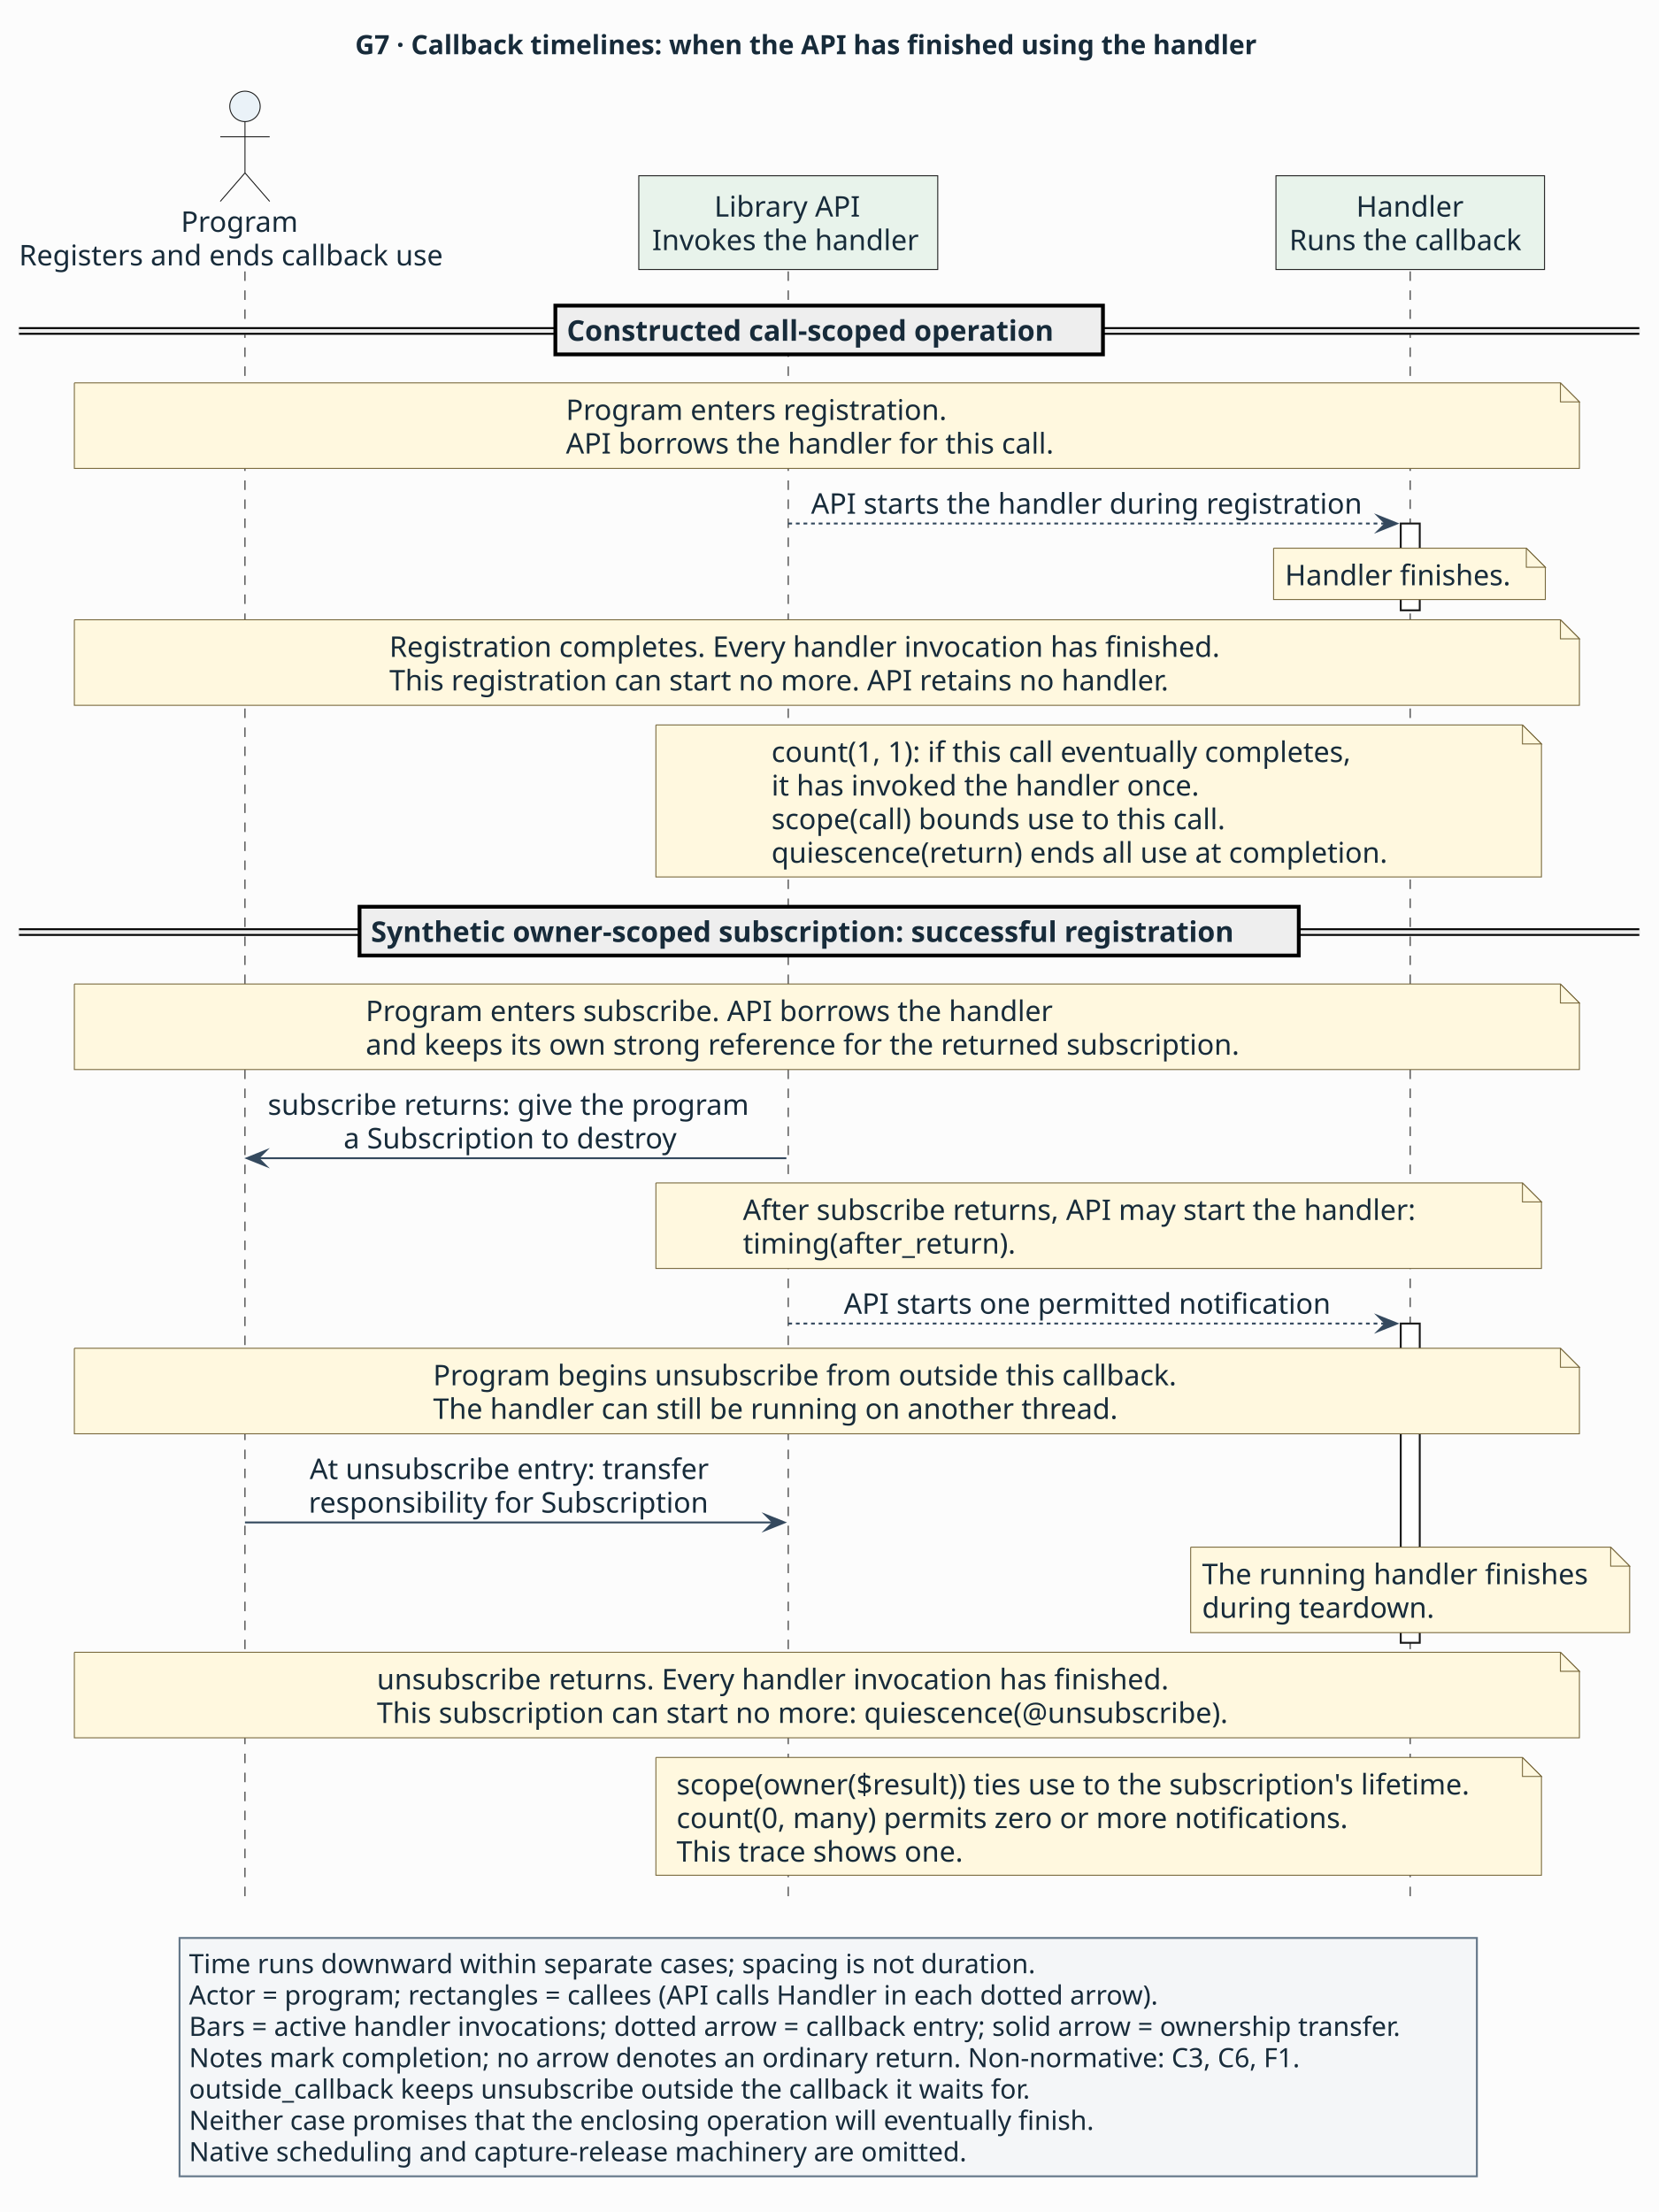
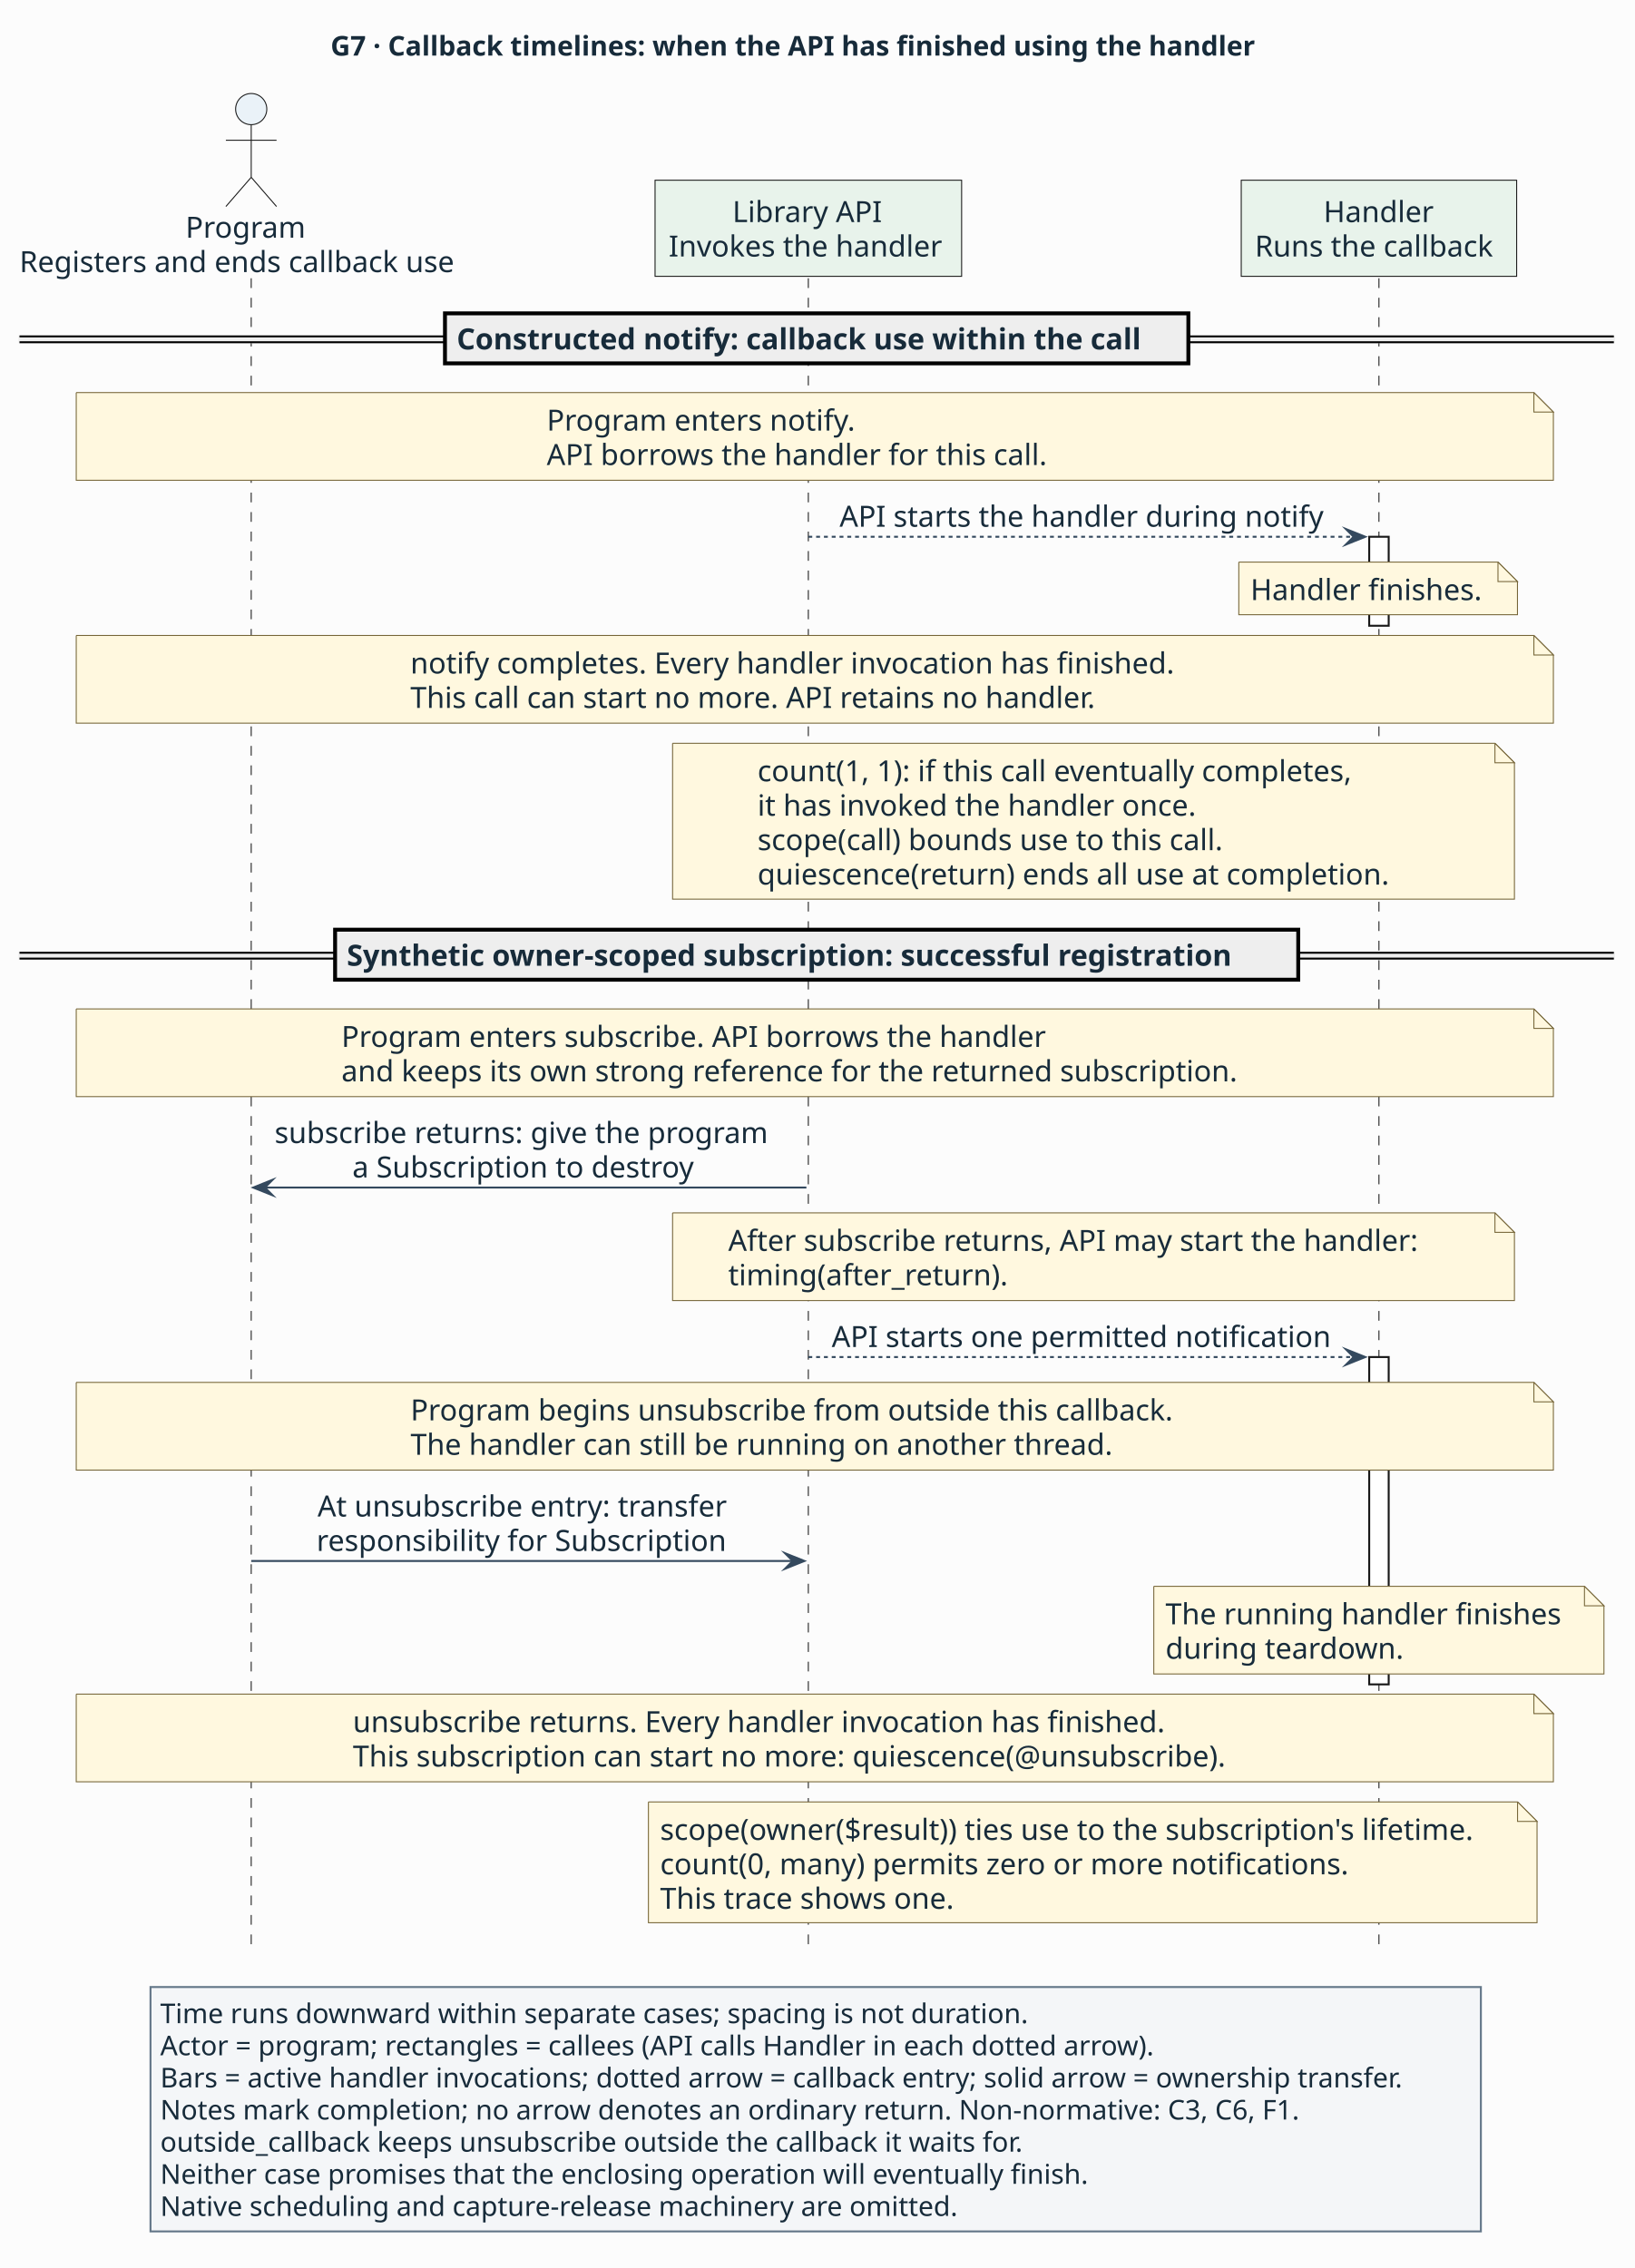
- <svg xmlns="http://www.w3.org/2000/svg" version="1.1" data-diagram-type="SEQUENCE" style="width:873px;height:1164px;background:#FCFCFC;" width="873px" height="1164px" viewBox="0 0 873 1164" zoomAndPan="magnify" preserveAspectRatio="none" contentStyleType="text/css">
+ <svg xmlns="http://www.w3.org/2000/svg" version="1.1" data-diagram-type="SEQUENCE" style="width:839px;height:1164px;background:#FCFCFC;" width="839px" height="1164px" viewBox="0 0 839 1164" zoomAndPan="magnify" preserveAspectRatio="none" contentStyleType="text/css">
  <defs />
  <g font-family="sans-serif" lengthAdjust="spacing">
-     <rect x="0" y="0" width="873" height="1164" fill="#FCFCFC" style="stroke:none;" />
+     <rect x="0" y="0" width="839" height="1164" fill="#FCFCFC" style="stroke:none;" />
    <g class="title" data-source-line="2">
-       <text x="186.882" y="28.535" fill="#172B3A" font-size="14" textLength="497.875" font-weight="700">G7 · Callback timelines: when the API has finished using the handler</text>
+       <text x="169.641" y="28.535" fill="#172B3A" font-size="14" textLength="497.875" font-weight="700">G7 · Callback timelines: when the API has finished using the handler</text>
    </g>
    <g>
      <rect x="125.413" y="142.82" width="8" height="859.98" fill="#000" fill-opacity="0" />
      <line x1="128.913" y1="142.82" x2="128.913" y2="1002.801" style="stroke:#181818;stroke-width:0.5;stroke-dasharray:5,5;" />
    </g>
    <g>
      <rect x="411.305" y="142.82" width="8" height="859.98" fill="#000" fill-opacity="0" />
      <line x1="414.805" y1="142.82" x2="414.805" y2="1002.801" style="stroke:#181818;stroke-width:0.5;stroke-dasharray:5,5;" />
    </g>
    <g>
-       <rect x="738.599" y="142.82" width="8" height="859.98" fill="#000" fill-opacity="0" />
-       <line x1="742.099" y1="142.82" x2="742.099" y2="1002.801" style="stroke:#181818;stroke-width:0.5;stroke-dasharray:5,5;" />
+       <rect x="704.116" y="142.82" width="8" height="859.98" fill="#000" fill-opacity="0" />
+       <line x1="707.616" y1="142.82" x2="707.616" y2="1002.801" style="stroke:#181818;stroke-width:0.5;stroke-dasharray:5,5;" />
    </g>
    <g>
-       <rect x="737.099" y="275.484" width="10" height="45.666" fill="#FFF" style="stroke:#181818;stroke-width:1;" />
+       <rect x="702.616" y="275.484" width="10" height="45.666" fill="#FFF" style="stroke:#181818;stroke-width:1;" />
    </g>
    <g>
-       <rect x="737.099" y="696.475" width="10" height="167.996" fill="#FFF" style="stroke:#181818;stroke-width:1;" />
+       <rect x="702.616" y="696.475" width="10" height="167.996" fill="#FFF" style="stroke:#181818;stroke-width:1;" />
    </g>
    <text x="95.203" y="121.99" fill="#172B3A" font-size="15" textLength="61.421">Program</text>
    <text x="10" y="139.656" fill="#172B3A" font-size="15" textLength="231.826">Registers and ends callback use</text>
    <ellipse cx="128.913" cy="55.988" rx="8" ry="8" fill="#EAF2F8" style="stroke:#181818;stroke-width:0.5;" />
    <path d="M128.913,63.988 L128.913,90.988 M115.913,71.988 L141.913,71.988 M128.913,90.988 L115.913,105.988 M128.913,90.988 L141.913,105.988" style="stroke:#181818;stroke-width:0.5;" fill="none" />
    <rect x="336.145" y="92.488" width="157.32" height="49.332" fill="#E8F3EB" style="stroke:#181818;stroke-width:0.5;" />
    <text x="375.866" y="113.99" fill="#172B3A" font-size="15" textLength="77.878">Library API</text>
    <text x="343.145" y="131.656" fill="#172B3A" font-size="15" textLength="143.32">Invokes the handler</text>
-     <rect x="671.433" y="92.488" width="141.332" height="49.332" fill="#E8F3EB" style="stroke:#181818;stroke-width:0.5;" />
-     <text x="713.655" y="113.99" fill="#172B3A" font-size="15" textLength="56.887">Handler</text>
-     <text x="678.433" y="131.656" fill="#172B3A" font-size="15" textLength="127.332">Runs the callback</text>
-     <rect x="10" y="172.653" width="852.639" height="3" fill="#EEE" style="stroke:#EEE;stroke-width:1;" />
-     <line x1="10" y1="172.653" x2="862.639" y2="172.653" style="stroke:#000;stroke-width:1;" />
-     <line x1="10" y1="175.653" x2="862.639" y2="175.653" style="stroke:#000;stroke-width:1;" />
-     <rect x="292.243" y="160.82" width="288.153" height="25.666" fill="#EEE" style="stroke:#000;stroke-width:2;" />
-     <text x="298.243" y="179.322" fill="#172B3A" font-size="15" textLength="269.209" font-weight="700">Constructed call-scoped operation</text>
-     <path d="M39.124,201.486 L39.124,246.486 L831.124,246.486 L831.124,211.486 L821.124,201.486 L39.124,201.486" style="stroke:#756538;stroke-width:0.5;" fill="#FFF8DF" />
-     <path d="M821.124,201.486 L821.124,211.486 L831.124,211.486 L821.124,201.486" style="stroke:#756538;stroke-width:0.5;" fill="#FFF8DF" />
-     <text x="297.811" y="220.988" fill="#172B3A" font-size="15" textLength="205.408">Program enters registration.</text>
-     <text x="297.811" y="238.654" fill="#172B3A" font-size="15" textLength="266.389">API borrows the handler for this call.</text>
-     <polygon points="725.099,271.484,735.099,275.484,725.099,279.484,729.099,275.484" fill="#34495E" style="stroke:#34495E;stroke-width:1;stroke-linejoin:miter;stroke-miterlimit:10;" />
-     <line x1="414.805" y1="275.484" x2="731.099" y2="275.484" style="stroke:#34495E;stroke-width:1;stroke-dasharray:2,2;" />
-     <text x="426.805" y="270.32" fill="#172B3A" font-size="15" textLength="298.293">API starts the handler during registration</text>
-     <path d="M670.181,288.484 L670.181,315.484 L813.181,315.484 L813.181,298.484 L803.181,288.484 L670.181,288.484" style="stroke:#756538;stroke-width:0.5;" fill="#FFF8DF" />
-     <path d="M803.181,288.484 L803.181,298.484 L813.181,298.484 L803.181,288.484" style="stroke:#756538;stroke-width:0.5;" fill="#FFF8DF" />
-     <text x="676.181" y="307.986" fill="#172B3A" font-size="15" textLength="122.834">Handler finishes.</text>
-     <path d="M39.124,326.15 L39.124,371.15 L831.124,371.15 L831.124,336.15 L821.124,326.15 L39.124,326.15" style="stroke:#756538;stroke-width:0.5;" fill="#FFF8DF" />
-     <path d="M821.124,326.15 L821.124,336.15 L831.124,336.15 L821.124,326.15" style="stroke:#756538;stroke-width:0.5;" fill="#FFF8DF" />
-     <text x="204.885" y="345.652" fill="#172B3A" font-size="15" textLength="452.241">Registration completes. Every handler invocation has finished.</text>
-     <text x="204.885" y="363.318" fill="#172B3A" font-size="15" textLength="428.452">This registration can start no more. API retains no handler.</text>
-     <path d="M345.142,381.482 L345.142,461.482 L811.142,461.482 L811.142,391.482 L801.142,381.482 L345.142,381.482" style="stroke:#756538;stroke-width:0.5;" fill="#FFF8DF" />
-     <path d="M801.142,381.482 L801.142,391.482 L811.142,391.482 L801.142,381.482" style="stroke:#756538;stroke-width:0.5;" fill="#FFF8DF" />
-     <text x="405.956" y="400.984" fill="#172B3A" font-size="15" textLength="322.104">count(1, 1): if this call eventually completes,</text>
-     <text x="405.956" y="418.65" fill="#172B3A" font-size="15" textLength="233.862">it has invoked the handler once.</text>
-     <text x="405.956" y="436.316" fill="#172B3A" font-size="15" textLength="251.25">scope(call) bounds use to this call.</text>
-     <text x="405.956" y="453.982" fill="#172B3A" font-size="15" textLength="335.991">quiescence(return) ends all use at completion.</text>
-     <rect x="10" y="488.979" width="852.639" height="3" fill="#EEE" style="stroke:#EEE;stroke-width:1;" />
-     <line x1="10" y1="488.979" x2="862.639" y2="488.979" style="stroke:#000;stroke-width:1;" />
-     <line x1="10" y1="491.979" x2="862.639" y2="491.979" style="stroke:#000;stroke-width:1;" />
-     <rect x="189.195" y="477.146" width="494.249" height="25.666" fill="#EEE" style="stroke:#000;stroke-width:2;" />
-     <text x="195.195" y="495.648" fill="#172B3A" font-size="15" textLength="475.305" font-weight="700">Synthetic owner-scoped subscription: successful registration</text>
-     <path d="M39.124,517.813 L39.124,562.813 L831.124,562.813 L831.124,527.813 L821.124,517.813 L39.124,517.813" style="stroke:#756538;stroke-width:0.5;" fill="#FFF8DF" />
-     <path d="M821.124,517.813 L821.124,527.813 L831.124,527.813 L821.124,517.813" style="stroke:#756538;stroke-width:0.5;" fill="#FFF8DF" />
-     <text x="192.441" y="537.314" fill="#172B3A" font-size="15" textLength="370.818">Program enters subscribe. API borrows the handler</text>
-     <text x="192.441" y="554.98" fill="#172B3A" font-size="15" textLength="477.129">and keeps its own strong reference for the returned subscription.</text>
+     <rect x="636.95" y="92.488" width="141.332" height="49.332" fill="#E8F3EB" style="stroke:#181818;stroke-width:0.5;" />
+     <text x="679.173" y="113.99" fill="#172B3A" font-size="15" textLength="56.887">Handler</text>
+     <text x="643.95" y="131.656" fill="#172B3A" font-size="15" textLength="127.332">Runs the callback</text>
+     <rect x="10" y="172.653" width="818.156" height="3" fill="#EEE" style="stroke:#EEE;stroke-width:1;" />
+     <line x1="10" y1="172.653" x2="828.156" y2="172.653" style="stroke:#000;stroke-width:1;" />
+     <line x1="10" y1="175.653" x2="828.156" y2="175.653" style="stroke:#000;stroke-width:1;" />
+     <rect x="228.343" y="160.82" width="381.471" height="25.666" fill="#EEE" style="stroke:#000;stroke-width:2;" />
+     <text x="234.343" y="179.322" fill="#172B3A" font-size="15" textLength="362.527" font-weight="700">Constructed notify: callback use within the call</text>
+     <path d="M39.124,201.486 L39.124,246.486 L797.124,246.486 L797.124,211.486 L787.124,201.486 L39.124,201.486" style="stroke:#756538;stroke-width:0.5;" fill="#FFF8DF" />
+     <path d="M787.124,201.486 L787.124,211.486 L797.124,211.486 L787.124,201.486" style="stroke:#756538;stroke-width:0.5;" fill="#FFF8DF" />
+     <text x="280.57" y="220.988" fill="#172B3A" font-size="15" textLength="162.898">Program enters notify.</text>
+     <text x="280.57" y="238.654" fill="#172B3A" font-size="15" textLength="266.389">API borrows the handler for this call.</text>
+     <polygon points="690.616,271.484,700.616,275.484,690.616,279.484,694.616,275.484" fill="#34495E" style="stroke:#34495E;stroke-width:1;stroke-linejoin:miter;stroke-miterlimit:10;" />
+     <line x1="414.805" y1="275.484" x2="696.616" y2="275.484" style="stroke:#34495E;stroke-width:1;stroke-dasharray:2,2;" />
+     <text x="430.819" y="270.32" fill="#172B3A" font-size="15" textLength="255.784">API starts the handler during notify</text>
+     <path d="M635.699,288.484 L635.699,315.484 L778.699,315.484 L778.699,298.484 L768.699,288.484 L635.699,288.484" style="stroke:#756538;stroke-width:0.5;" fill="#FFF8DF" />
+     <path d="M768.699,288.484 L768.699,298.484 L778.699,298.484 L768.699,288.484" style="stroke:#756538;stroke-width:0.5;" fill="#FFF8DF" />
+     <text x="641.699" y="307.986" fill="#172B3A" font-size="15" textLength="122.834">Handler finishes.</text>
+     <path d="M39.124,326.15 L39.124,371.15 L797.124,371.15 L797.124,336.15 L787.124,326.15 L39.124,326.15" style="stroke:#756538;stroke-width:0.5;" fill="#FFF8DF" />
+     <path d="M787.124,326.15 L787.124,336.15 L797.124,336.15 L787.124,326.15" style="stroke:#756538;stroke-width:0.5;" fill="#FFF8DF" />
+     <text x="210.573" y="345.652" fill="#172B3A" font-size="15" textLength="406.384">notify completes. Every handler invocation has finished.</text>
+     <text x="210.573" y="363.318" fill="#172B3A" font-size="15" textLength="368.76">This call can start no more. API retains no handler.</text>
+     <path d="M345.142,381.482 L345.142,461.482 L777.142,461.482 L777.142,391.482 L767.142,381.482 L345.142,381.482" style="stroke:#756538;stroke-width:0.5;" fill="#FFF8DF" />
+     <path d="M767.142,381.482 L767.142,391.482 L777.142,391.482 L767.142,381.482" style="stroke:#756538;stroke-width:0.5;" fill="#FFF8DF" />
+     <text x="388.715" y="400.984" fill="#172B3A" font-size="15" textLength="322.104">count(1, 1): if this call eventually completes,</text>
+     <text x="388.715" y="418.65" fill="#172B3A" font-size="15" textLength="233.862">it has invoked the handler once.</text>
+     <text x="388.715" y="436.316" fill="#172B3A" font-size="15" textLength="251.25">scope(call) bounds use to this call.</text>
+     <text x="388.715" y="453.982" fill="#172B3A" font-size="15" textLength="335.991">quiescence(return) ends all use at completion.</text>
+     <rect x="10" y="488.979" width="818.156" height="3" fill="#EEE" style="stroke:#EEE;stroke-width:1;" />
+     <line x1="10" y1="488.979" x2="828.156" y2="488.979" style="stroke:#000;stroke-width:1;" />
+     <line x1="10" y1="491.979" x2="828.156" y2="491.979" style="stroke:#000;stroke-width:1;" />
+     <rect x="171.954" y="477.146" width="494.249" height="25.666" fill="#EEE" style="stroke:#000;stroke-width:2;" />
+     <text x="177.954" y="495.648" fill="#172B3A" font-size="15" textLength="475.305" font-weight="700">Synthetic owner-scoped subscription: successful registration</text>
+     <path d="M39.124,517.813 L39.124,562.813 L797.124,562.813 L797.124,527.813 L787.124,517.813 L39.124,517.813" style="stroke:#756538;stroke-width:0.5;" fill="#FFF8DF" />
+     <path d="M787.124,517.813 L787.124,527.813 L797.124,527.813 L787.124,517.813" style="stroke:#756538;stroke-width:0.5;" fill="#FFF8DF" />
+     <text x="175.2" y="537.314" fill="#172B3A" font-size="15" textLength="370.818">Program enters subscribe. API borrows the handler</text>
+     <text x="175.2" y="554.98" fill="#172B3A" font-size="15" textLength="477.129">and keeps its own strong reference for the returned subscription.</text>
    <polygon points="139.913,605.477,129.913,609.477,139.913,613.477,135.913,609.477" fill="#34495E" style="stroke:#34495E;stroke-width:1;stroke-linejoin:miter;stroke-miterlimit:10;" />
    <line x1="133.913" y1="609.477" x2="413.805" y2="609.477" style="stroke:#34495E;stroke-width:1;" />
    <text x="140.913" y="586.646" fill="#172B3A" font-size="15" textLength="261.892">subscribe returns: give the program</text>
    <text x="180.793" y="604.313" fill="#172B3A" font-size="15" textLength="182.131">a Subscription to destroy</text>
-     <path d="M345.142,622.477 L345.142,667.477 L811.142,667.477 L811.142,632.477 L801.142,622.477 L345.142,622.477" style="stroke:#756538;stroke-width:0.5;" fill="#FFF8DF" />
-     <path d="M801.142,622.477 L801.142,632.477 L811.142,632.477 L801.142,622.477" style="stroke:#756538;stroke-width:0.5;" fill="#FFF8DF" />
-     <text x="390.945" y="641.979" fill="#172B3A" font-size="15" textLength="366.013">After subscribe returns, API may start the handler:</text>
-     <text x="390.945" y="659.645" fill="#172B3A" font-size="15" textLength="147.715">timing(after_return).</text>
-     <polygon points="725.099,692.475,735.099,696.475,725.099,700.475,729.099,696.475" fill="#34495E" style="stroke:#34495E;stroke-width:1;stroke-linejoin:miter;stroke-miterlimit:10;" />
-     <line x1="414.805" y1="696.475" x2="731.099" y2="696.475" style="stroke:#34495E;stroke-width:1;stroke-dasharray:2,2;" />
-     <text x="444.046" y="691.311" fill="#172B3A" font-size="15" textLength="263.811">API starts one permitted notification</text>
-     <path d="M39.124,709.475 L39.124,754.475 L831.124,754.475 L831.124,719.475 L821.124,709.475 L39.124,709.475" style="stroke:#756538;stroke-width:0.5;" fill="#FFF8DF" />
-     <path d="M821.124,709.475 L821.124,719.475 L831.124,719.475 L821.124,709.475" style="stroke:#756538;stroke-width:0.5;" fill="#FFF8DF" />
-     <text x="227.905" y="728.977" fill="#172B3A" font-size="15" textLength="406.201">Program begins unsubscribe from outside this callback.</text>
-     <text x="227.905" y="746.643" fill="#172B3A" font-size="15" textLength="373.323">The handler can still be running on another thread.</text>
+     <path d="M345.142,622.477 L345.142,667.477 L777.142,667.477 L777.142,632.477 L767.142,622.477 L345.142,622.477" style="stroke:#756538;stroke-width:0.5;" fill="#FFF8DF" />
+     <path d="M767.142,622.477 L767.142,632.477 L777.142,632.477 L767.142,622.477" style="stroke:#756538;stroke-width:0.5;" fill="#FFF8DF" />
+     <text x="373.704" y="641.979" fill="#172B3A" font-size="15" textLength="366.013">After subscribe returns, API may start the handler:</text>
+     <text x="373.704" y="659.645" fill="#172B3A" font-size="15" textLength="147.715">timing(after_return).</text>
+     <polygon points="690.616,692.475,700.616,696.475,690.616,700.475,694.616,696.475" fill="#34495E" style="stroke:#34495E;stroke-width:1;stroke-linejoin:miter;stroke-miterlimit:10;" />
+     <line x1="414.805" y1="696.475" x2="696.616" y2="696.475" style="stroke:#34495E;stroke-width:1;stroke-dasharray:2,2;" />
+     <text x="426.805" y="691.311" fill="#172B3A" font-size="15" textLength="263.811">API starts one permitted notification</text>
+     <path d="M39.124,709.475 L39.124,754.475 L797.124,754.475 L797.124,719.475 L787.124,709.475 L39.124,709.475" style="stroke:#756538;stroke-width:0.5;" fill="#FFF8DF" />
+     <path d="M787.124,709.475 L787.124,719.475 L797.124,719.475 L787.124,709.475" style="stroke:#756538;stroke-width:0.5;" fill="#FFF8DF" />
+     <text x="210.664" y="728.977" fill="#172B3A" font-size="15" textLength="406.201">Program begins unsubscribe from outside this callback.</text>
+     <text x="210.664" y="746.643" fill="#172B3A" font-size="15" textLength="373.323">The handler can still be running on another thread.</text>
    <polygon points="402.805,797.139,412.805,801.139,402.805,805.139,406.805,801.139" fill="#34495E" style="stroke:#34495E;stroke-width:1;stroke-linejoin:miter;stroke-miterlimit:10;" />
    <line x1="128.913" y1="801.139" x2="408.805" y2="801.139" style="stroke:#34495E;stroke-width:1;" />
    <text x="162.955" y="778.309" fill="#172B3A" font-size="15" textLength="217.808">At unsubscribe entry: transfer</text>
    <text x="162.417" y="795.975" fill="#172B3A" font-size="15" textLength="218.884">responsibility for Subscription</text>
-     <path d="M626.558,814.139 L626.558,859.139 L857.558,859.139 L857.558,824.139 L847.558,814.139 L626.558,814.139" style="stroke:#756538;stroke-width:0.5;" fill="#FFF8DF" />
-     <path d="M847.558,814.139 L847.558,824.139 L857.558,824.139 L847.558,814.139" style="stroke:#756538;stroke-width:0.5;" fill="#FFF8DF" />
-     <text x="632.558" y="833.641" fill="#172B3A" font-size="15" textLength="210.081">The running handler finishes</text>
-     <text x="632.558" y="851.307" fill="#172B3A" font-size="15" textLength="125.288">during teardown.</text>
-     <path d="M39.124,869.471 L39.124,914.471 L831.124,914.471 L831.124,879.471 L821.124,869.471 L39.124,869.471" style="stroke:#756538;stroke-width:0.5;" fill="#FFF8DF" />
-     <path d="M821.124,869.471 L821.124,879.471 L831.124,879.471 L821.124,869.471" style="stroke:#756538;stroke-width:0.5;" fill="#FFF8DF" />
-     <text x="198.315" y="888.973" fill="#172B3A" font-size="15" textLength="431.038">unsubscribe returns. Every handler invocation has finished.</text>
-     <text x="198.315" y="906.639" fill="#172B3A" font-size="15" textLength="465.381">This subscription can start no more: quiescence(@unsubscribe).</text>
-     <path d="M345.142,924.803 L345.142,986.803 L811.142,986.803 L811.142,934.803 L801.142,924.803 L345.142,924.803" style="stroke:#756538;stroke-width:0.5;" fill="#FFF8DF" />
-     <path d="M801.142,924.803 L801.142,934.803 L811.142,934.803 L801.142,924.803" style="stroke:#756538;stroke-width:0.5;" fill="#FFF8DF" />
-     <text x="355.983" y="944.305" fill="#172B3A" font-size="15" textLength="435.938">scope(owner($result)) ties use to the subscription's lifetime.</text>
-     <text x="355.983" y="961.971" fill="#172B3A" font-size="15" textLength="369.075">count(0, many) permits zero or more notifications.</text>
-     <text x="355.983" y="979.637" fill="#172B3A" font-size="15" textLength="158.086">This trace shows one.</text>
+     <path d="M592.076,814.139 L592.076,859.139 L823.076,859.139 L823.076,824.139 L813.076,814.139 L592.076,814.139" style="stroke:#756538;stroke-width:0.5;" fill="#FFF8DF" />
+     <path d="M813.076,814.139 L813.076,824.139 L823.076,824.139 L813.076,814.139" style="stroke:#756538;stroke-width:0.5;" fill="#FFF8DF" />
+     <text x="598.076" y="833.641" fill="#172B3A" font-size="15" textLength="210.081">The running handler finishes</text>
+     <text x="598.076" y="851.307" fill="#172B3A" font-size="15" textLength="125.288">during teardown.</text>
+     <path d="M39.124,869.471 L39.124,914.471 L797.124,914.471 L797.124,879.471 L787.124,869.471 L39.124,869.471" style="stroke:#756538;stroke-width:0.5;" fill="#FFF8DF" />
+     <path d="M787.124,869.471 L787.124,879.471 L797.124,879.471 L787.124,869.471" style="stroke:#756538;stroke-width:0.5;" fill="#FFF8DF" />
+     <text x="181.074" y="888.973" fill="#172B3A" font-size="15" textLength="431.038">unsubscribe returns. Every handler invocation has finished.</text>
+     <text x="181.074" y="906.639" fill="#172B3A" font-size="15" textLength="465.381">This subscription can start no more: quiescence(@unsubscribe).</text>
+     <path d="M332.742,924.803 L332.742,986.803 L788.742,986.803 L788.742,934.803 L778.742,924.803 L332.742,924.803" style="stroke:#756538;stroke-width:0.5;" fill="#FFF8DF" />
+     <path d="M778.742,924.803 L778.742,934.803 L788.742,934.803 L778.742,924.803" style="stroke:#756538;stroke-width:0.5;" fill="#FFF8DF" />
+     <text x="338.742" y="944.305" fill="#172B3A" font-size="15" textLength="435.938">scope(owner($result)) ties use to the subscription's lifetime.</text>
+     <text x="338.742" y="961.971" fill="#172B3A" font-size="15" textLength="369.075">count(0, many) permits zero or more notifications.</text>
+     <text x="338.742" y="979.637" fill="#172B3A" font-size="15" textLength="158.086">This trace shows one.</text>
    <g class="legend" data-source-line="54">
-       <rect x="94.474" y="1019.801" width="682.69" height="125.418" fill="#F4F6F8" style="stroke:#647789;stroke-width:1;" />
-       <text x="99.474" y="1038.336" fill="#172B3A" font-size="14" textLength="462.684">Time runs downward within separate cases; spacing is not duration.</text>
-       <text x="99.474" y="1054.824" fill="#172B3A" font-size="14" textLength="535.828">Actor = program; rectangles = callees (API calls Handler in each dotted arrow).</text>
-       <text x="99.474" y="1071.313" fill="#172B3A" font-size="14" textLength="672.69">Bars = active handler invocations; dotted arrow = callback entry; solid arrow = ownership transfer.</text>
-       <text x="99.474" y="1087.801" fill="#172B3A" font-size="14" textLength="611.823">Notes mark completion; no arrow denotes an ordinary return. Non-normative: C3, C6, F1.</text>
-       <text x="99.474" y="1104.289" fill="#172B3A" font-size="14" textLength="465.151">outside_callback keeps unsubscribe outside the callback it waits for.</text>
-       <text x="99.474" y="1120.777" fill="#172B3A" font-size="14" textLength="494.156">Neither case promises that the enclosing operation will eventually finish.</text>
-       <text x="99.474" y="1137.266" fill="#172B3A" font-size="14" textLength="424.061">Native scheduling and capture-release machinery are omitted.</text>
+       <rect x="77.233" y="1019.801" width="682.69" height="125.418" fill="#F4F6F8" style="stroke:#647789;stroke-width:1;" />
+       <text x="82.233" y="1038.336" fill="#172B3A" font-size="14" textLength="462.684">Time runs downward within separate cases; spacing is not duration.</text>
+       <text x="82.233" y="1054.824" fill="#172B3A" font-size="14" textLength="535.828">Actor = program; rectangles = callees (API calls Handler in each dotted arrow).</text>
+       <text x="82.233" y="1071.313" fill="#172B3A" font-size="14" textLength="672.69">Bars = active handler invocations; dotted arrow = callback entry; solid arrow = ownership transfer.</text>
+       <text x="82.233" y="1087.801" fill="#172B3A" font-size="14" textLength="611.823">Notes mark completion; no arrow denotes an ordinary return. Non-normative: C3, C6, F1.</text>
+       <text x="82.233" y="1104.289" fill="#172B3A" font-size="14" textLength="465.151">outside_callback keeps unsubscribe outside the callback it waits for.</text>
+       <text x="82.233" y="1120.777" fill="#172B3A" font-size="14" textLength="494.156">Neither case promises that the enclosing operation will eventually finish.</text>
+       <text x="82.233" y="1137.266" fill="#172B3A" font-size="14" textLength="424.061">Native scheduling and capture-release machinery are omitted.</text>
    </g>
  </g>
</svg>
